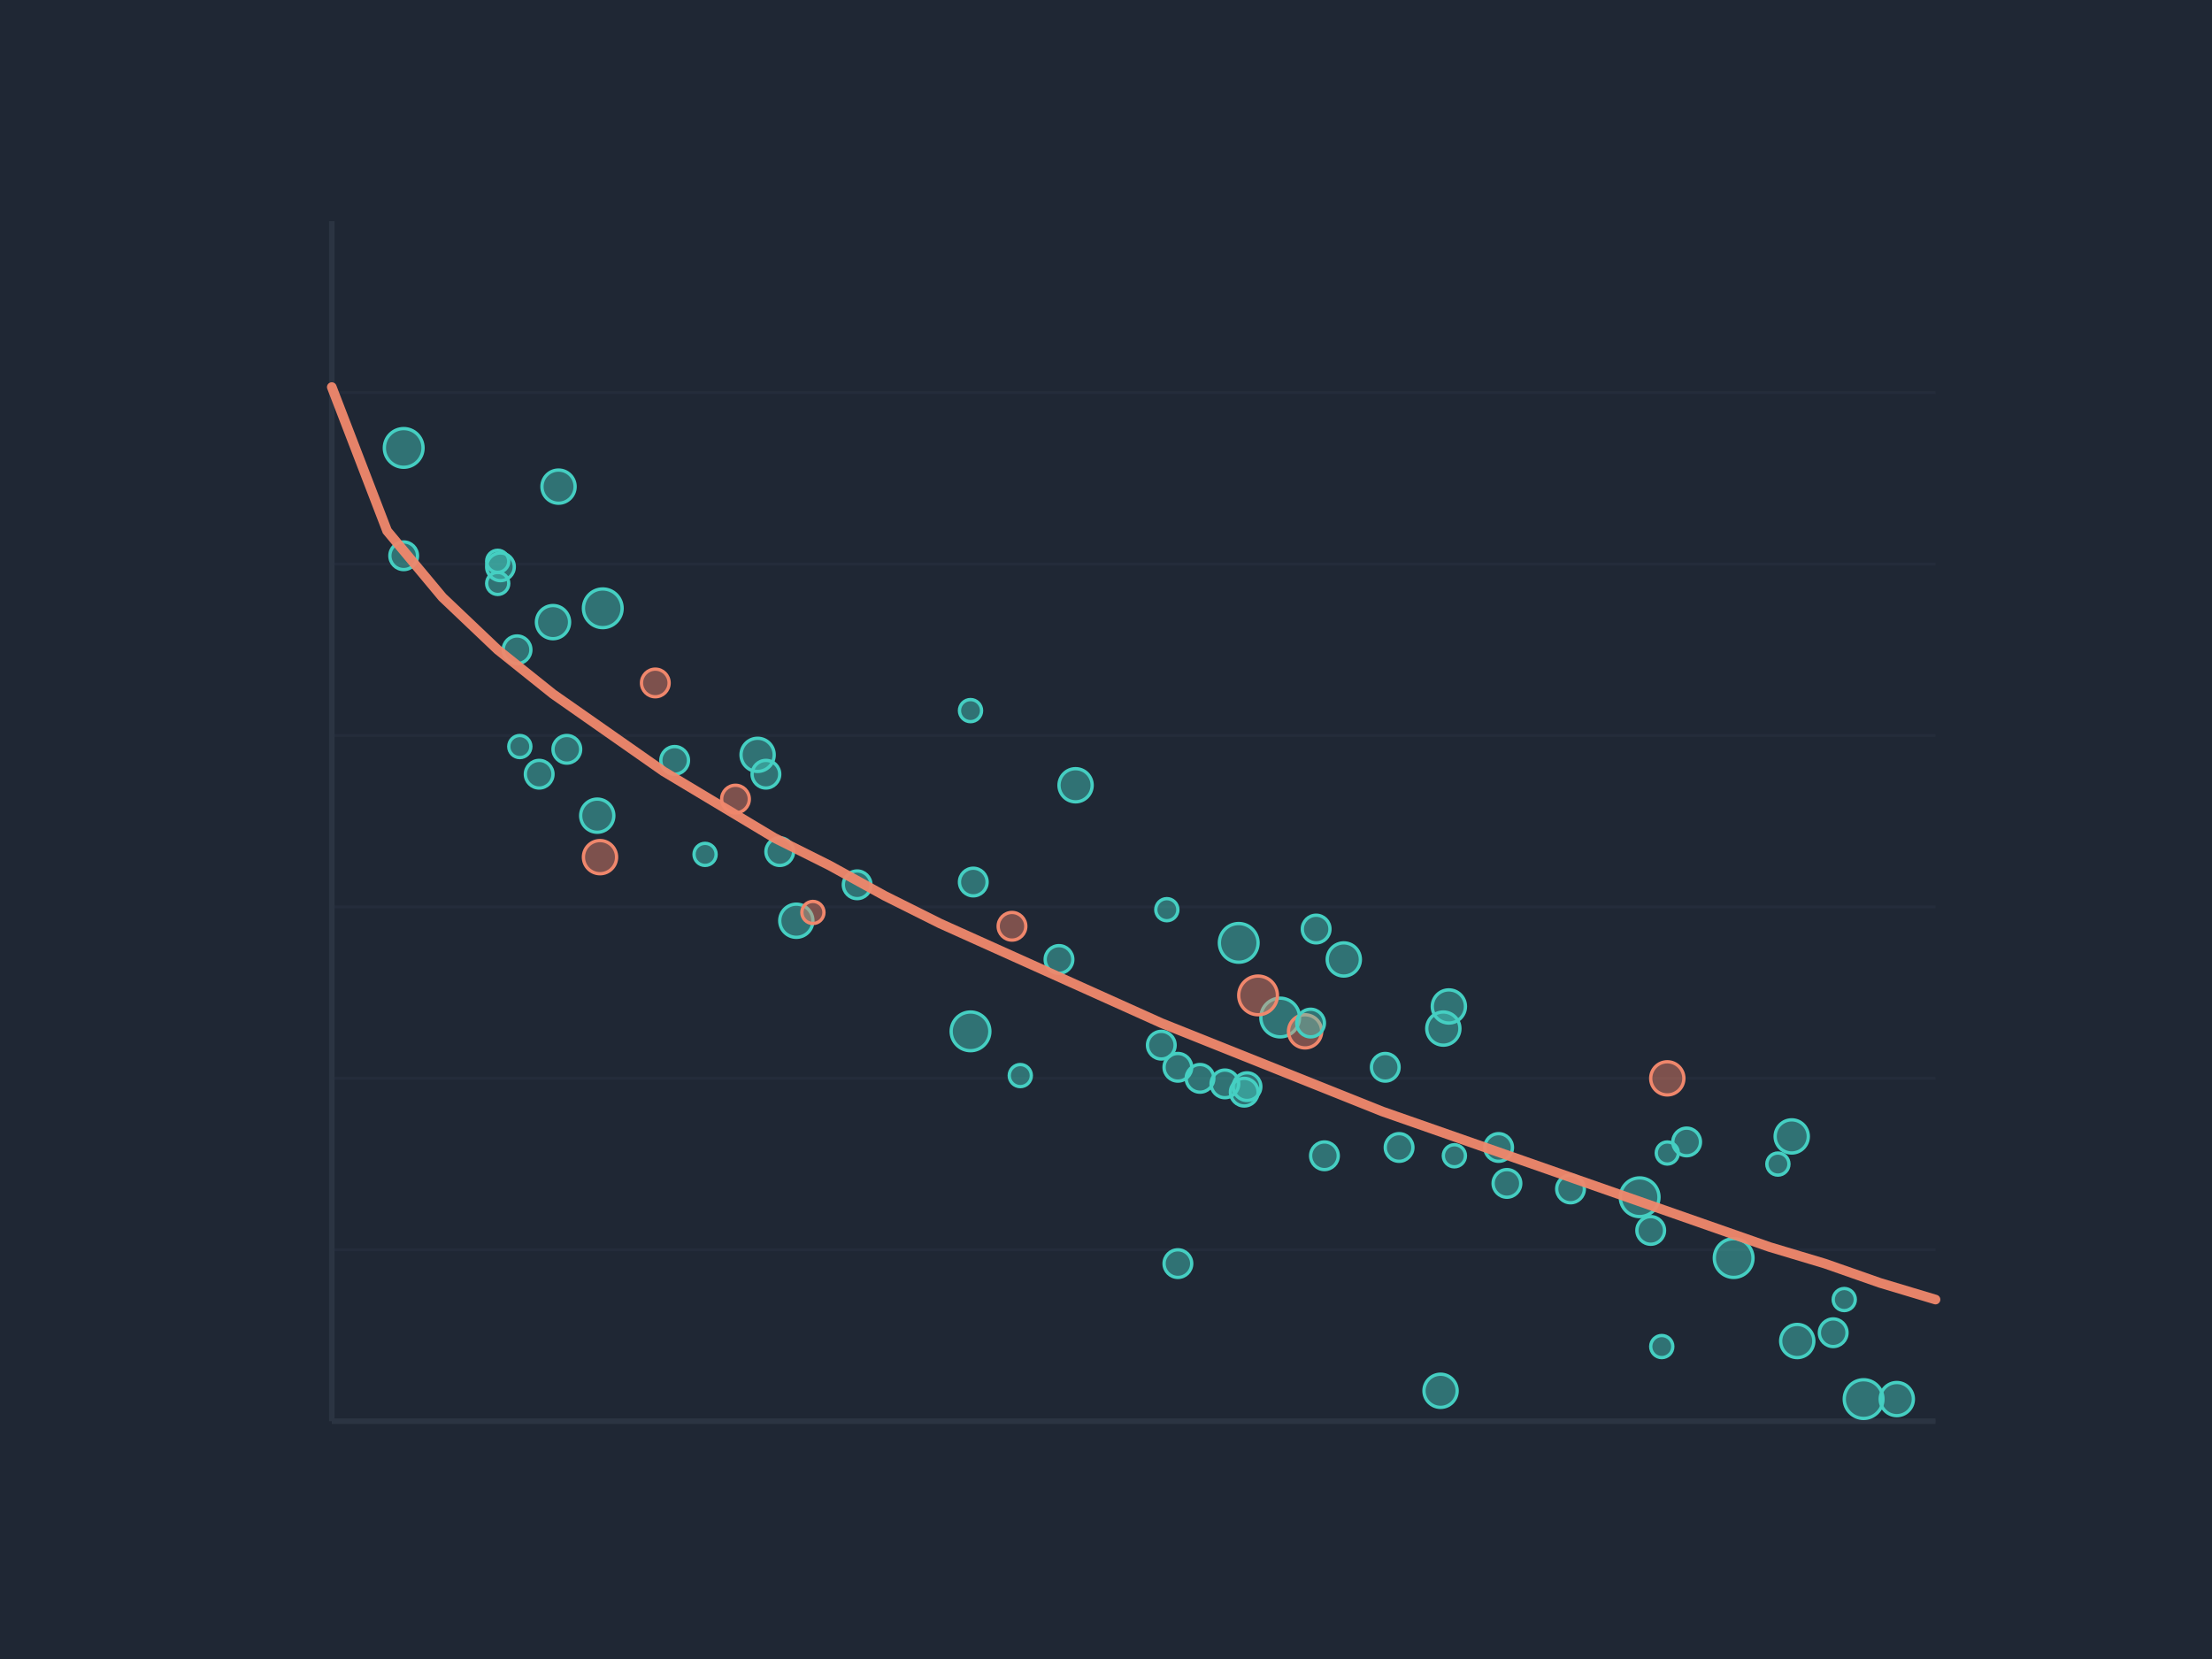
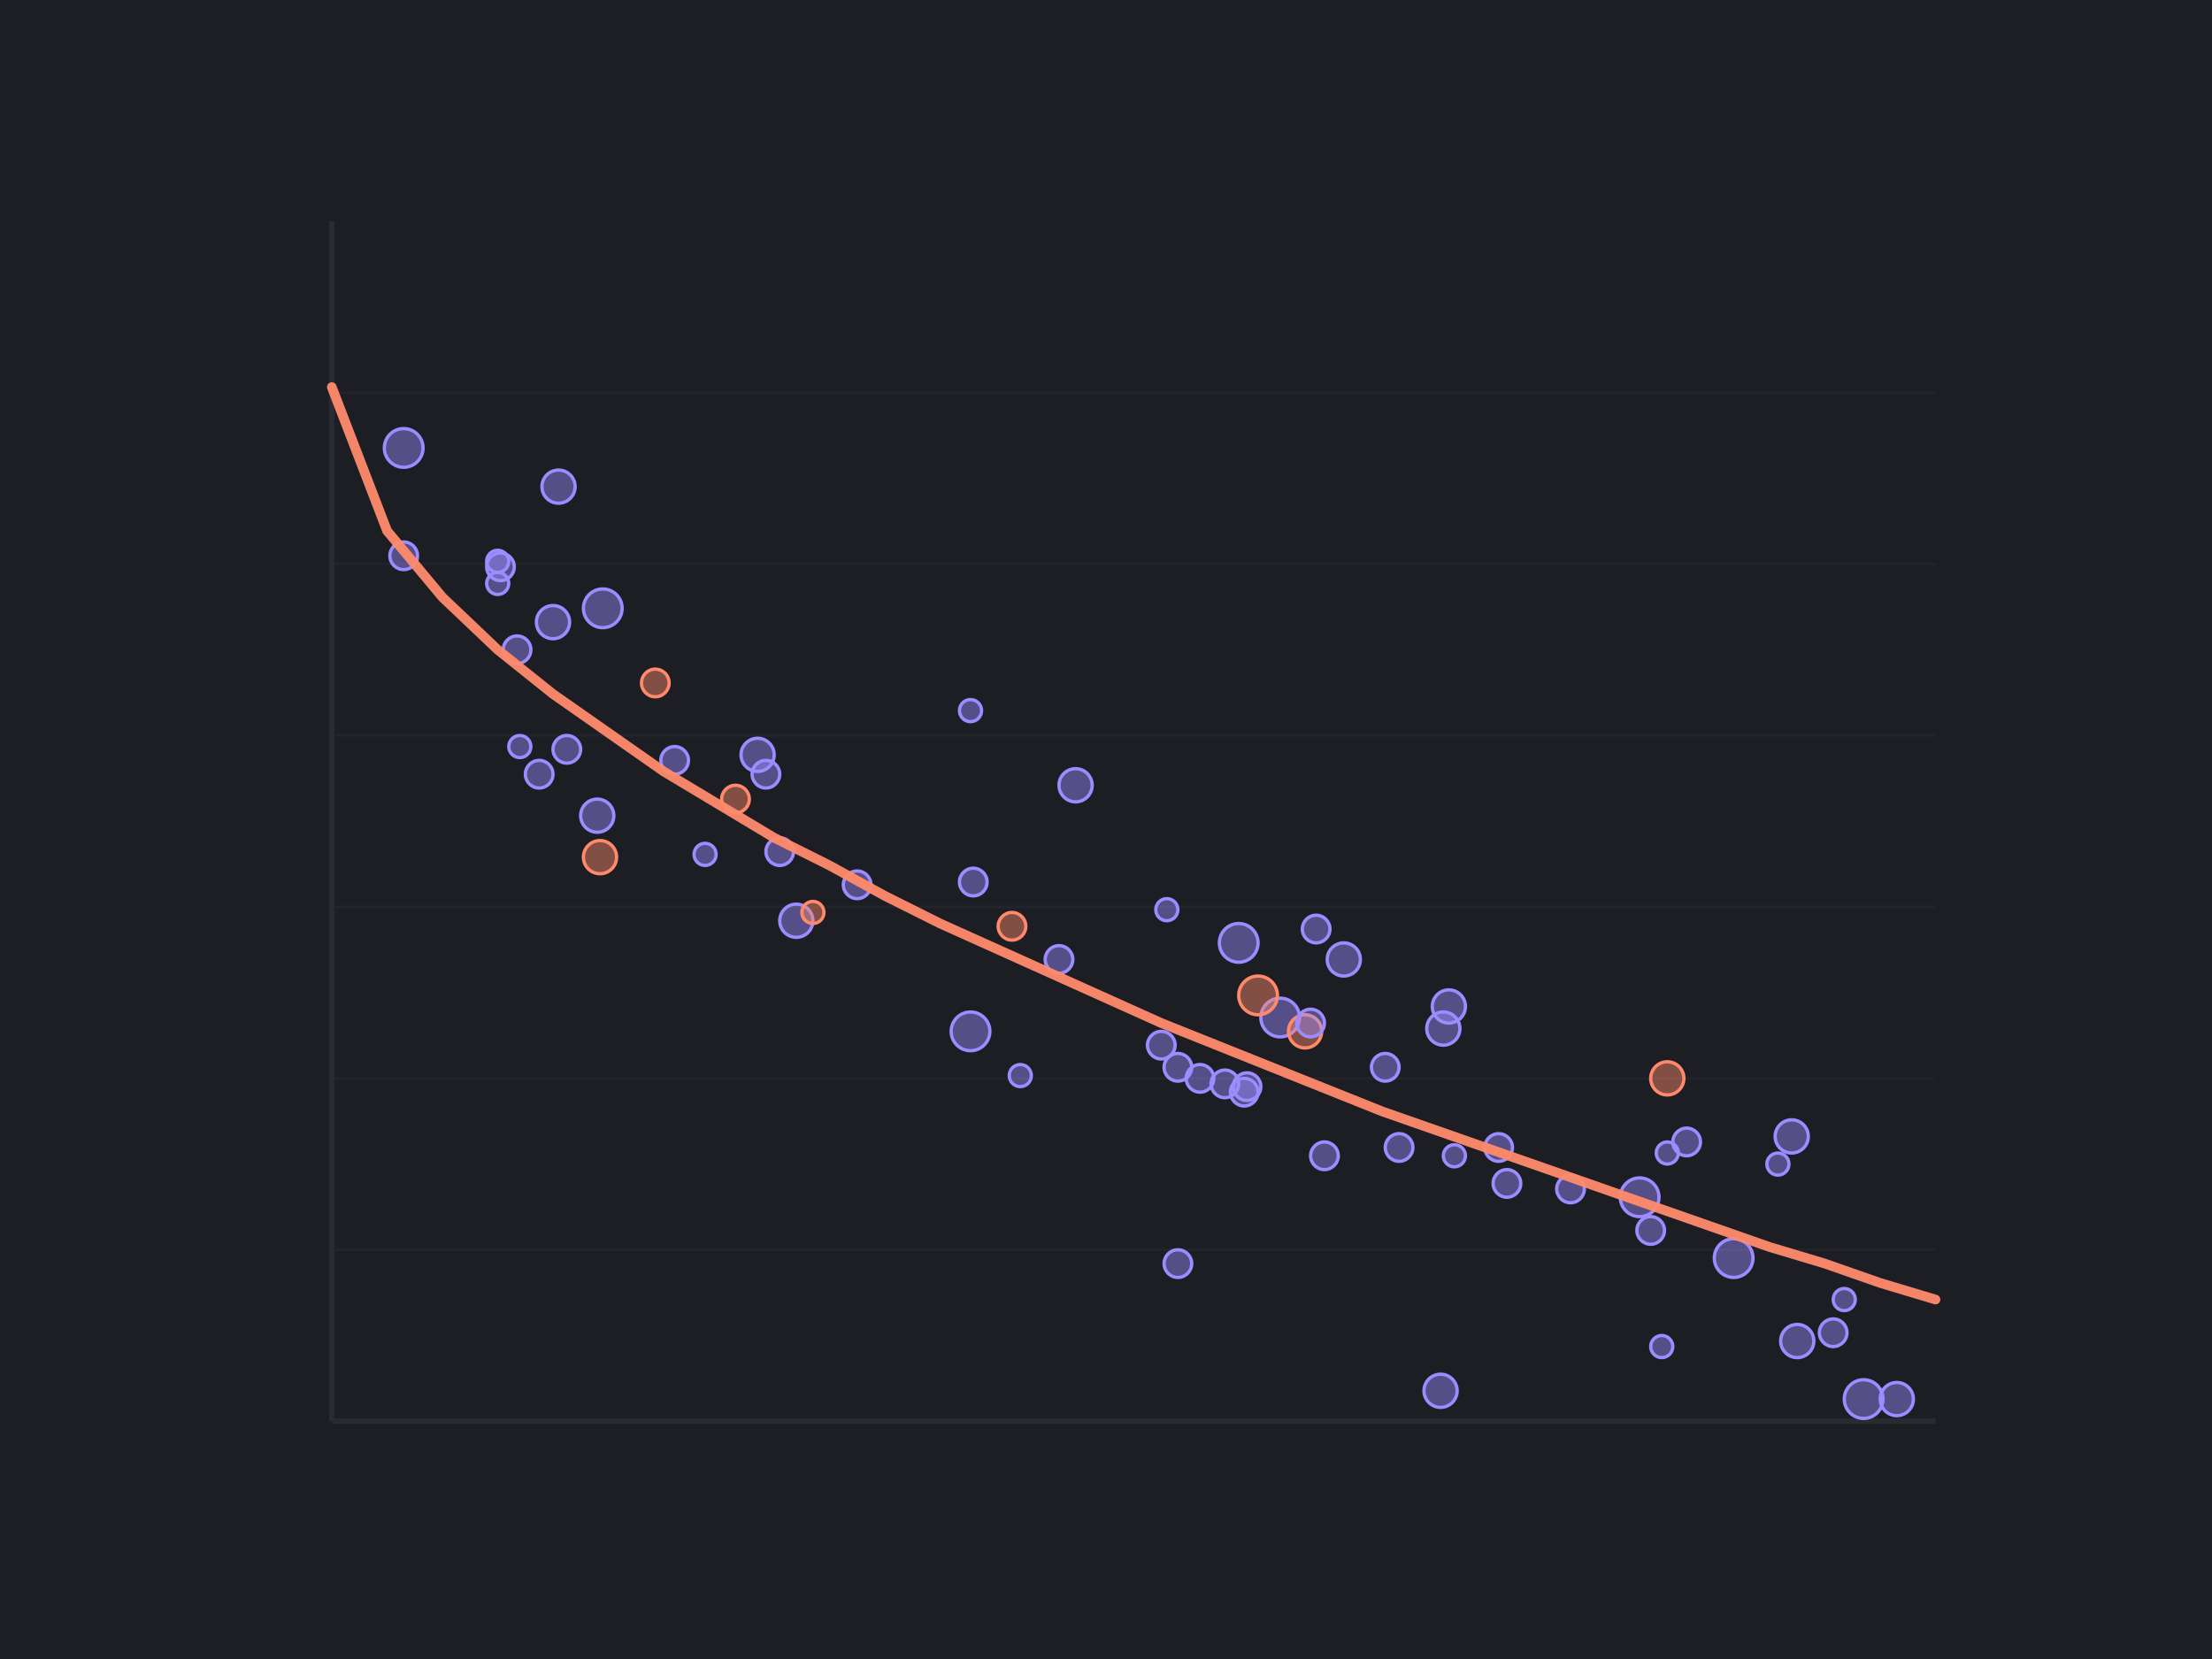
<svg xmlns="http://www.w3.org/2000/svg" viewBox="0 0 800 600" width="800" height="600">
-   <rect width="800" height="600" fill="#1F2734" />
-   <line x1="120" y1="142" x2="700" y2="142" stroke="#2B3442" stroke-width="1" opacity=".45" />
-   <line x1="120" y1="204" x2="700" y2="204" stroke="#2B3442" stroke-width="1" opacity=".45" />
-   <line x1="120" y1="266" x2="700" y2="266" stroke="#2B3442" stroke-width="1" opacity=".45" />
-   <line x1="120" y1="328" x2="700" y2="328" stroke="#2B3442" stroke-width="1" opacity=".45" />
-   <line x1="120" y1="390" x2="700" y2="390" stroke="#2B3442" stroke-width="1" opacity=".45" />
-   <line x1="120" y1="452" x2="700" y2="452" stroke="#2B3442" stroke-width="1" opacity=".45" />
-   <line x1="120" y1="514" x2="700" y2="514" stroke="#2B3442" stroke-width="1" opacity=".45" />
-   <line x1="120" y1="80" x2="120" y2="514" stroke="#2B3442" stroke-width="2" />
-   <line x1="120" y1="514" x2="700" y2="514" stroke="#2B3442" stroke-width="2" />
-   <circle cx="389" cy="284" r="6" fill="#45CFC2" fill-opacity=".45" stroke="#45CFC2" stroke-width="1.2" />
-   <circle cx="610" cy="413" r="5" fill="#45CFC2" fill-opacity=".45" stroke="#45CFC2" stroke-width="1.2" />
-   <circle cx="422" cy="329" r="4" fill="#45CFC2" fill-opacity=".45" stroke="#45CFC2" stroke-width="1.2" />
-   <circle cx="218" cy="220" r="7" fill="#45CFC2" fill-opacity=".45" stroke="#45CFC2" stroke-width="1.2" />
-   <circle cx="521" cy="503" r="6" fill="#45CFC2" fill-opacity=".45" stroke="#45CFC2" stroke-width="1.2" />
-   <circle cx="479" cy="418" r="5" fill="#45CFC2" fill-opacity=".45" stroke="#45CFC2" stroke-width="1.2" />
-   <circle cx="597" cy="445" r="5" fill="#45CFC2" fill-opacity=".45" stroke="#45CFC2" stroke-width="1.2" />
-   <circle cx="568" cy="430" r="5" fill="#45CFC2" fill-opacity=".45" stroke="#45CFC2" stroke-width="1.2" />
-   <circle cx="603" cy="390" r="6" fill="#F0876C" fill-opacity=".45" stroke="#F0876C" stroke-width="1.2" />
-   <circle cx="187" cy="235" r="5" fill="#45CFC2" fill-opacity=".45" stroke="#45CFC2" stroke-width="1.2" />
-   <circle cx="443" cy="392" r="5" fill="#45CFC2" fill-opacity=".45" stroke="#45CFC2" stroke-width="1.2" />
-   <circle cx="266" cy="289" r="5" fill="#F0876C" fill-opacity=".45" stroke="#F0876C" stroke-width="1.2" />
-   <circle cx="450" cy="395" r="5" fill="#45CFC2" fill-opacity=".45" stroke="#45CFC2" stroke-width="1.2" />
-   <circle cx="667" cy="470" r="4" fill="#45CFC2" fill-opacity=".45" stroke="#45CFC2" stroke-width="1.2" />
-   <circle cx="650" cy="485" r="6" fill="#45CFC2" fill-opacity=".45" stroke="#45CFC2" stroke-width="1.2" />
-   <circle cx="451" cy="393" r="5" fill="#45CFC2" fill-opacity=".45" stroke="#45CFC2" stroke-width="1.2" />
-   <circle cx="288" cy="333" r="6" fill="#45CFC2" fill-opacity=".45" stroke="#45CFC2" stroke-width="1.2" />
-   <circle cx="205" cy="271" r="5" fill="#45CFC2" fill-opacity=".45" stroke="#45CFC2" stroke-width="1.2" />
-   <circle cx="146" cy="162" r="7" fill="#45CFC2" fill-opacity=".45" stroke="#45CFC2" stroke-width="1.2" />
-   <circle cx="420" cy="378" r="5" fill="#45CFC2" fill-opacity=".45" stroke="#45CFC2" stroke-width="1.2" />
-   <circle cx="351" cy="257" r="4" fill="#45CFC2" fill-opacity=".45" stroke="#45CFC2" stroke-width="1.2" />
-   <circle cx="674" cy="506" r="7" fill="#45CFC2" fill-opacity=".45" stroke="#45CFC2" stroke-width="1.2" />
-   <circle cx="627" cy="455" r="7" fill="#45CFC2" fill-opacity=".45" stroke="#45CFC2" stroke-width="1.2" />
-   <circle cx="195" cy="280" r="5" fill="#45CFC2" fill-opacity=".45" stroke="#45CFC2" stroke-width="1.2" />
-   <circle cx="282" cy="308" r="5" fill="#45CFC2" fill-opacity=".45" stroke="#45CFC2" stroke-width="1.2" />
-   <circle cx="181" cy="205" r="5" fill="#45CFC2" fill-opacity=".45" stroke="#45CFC2" stroke-width="1.2" />
-   <circle cx="274" cy="273" r="6" fill="#45CFC2" fill-opacity=".45" stroke="#45CFC2" stroke-width="1.2" />
-   <circle cx="463" cy="368" r="7" fill="#45CFC2" fill-opacity=".45" stroke="#45CFC2" stroke-width="1.2" />
-   <circle cx="352" cy="319" r="5" fill="#45CFC2" fill-opacity=".45" stroke="#45CFC2" stroke-width="1.2" />
-   <circle cx="277" cy="280" r="5" fill="#45CFC2" fill-opacity=".45" stroke="#45CFC2" stroke-width="1.2" />
-   <circle cx="486" cy="347" r="6" fill="#45CFC2" fill-opacity=".45" stroke="#45CFC2" stroke-width="1.2" />
-   <circle cx="472" cy="373" r="6" fill="#F0876C" fill-opacity=".45" stroke="#F0876C" stroke-width="1.2" />
-   <circle cx="200" cy="225" r="6" fill="#45CFC2" fill-opacity=".45" stroke="#45CFC2" stroke-width="1.2" />
-   <circle cx="593" cy="433" r="7" fill="#45CFC2" fill-opacity=".45" stroke="#45CFC2" stroke-width="1.2" />
-   <circle cx="426" cy="457" r="5" fill="#45CFC2" fill-opacity=".45" stroke="#45CFC2" stroke-width="1.2" />
-   <circle cx="448" cy="341" r="7" fill="#45CFC2" fill-opacity=".45" stroke="#45CFC2" stroke-width="1.2" />
-   <circle cx="294" cy="330" r="4" fill="#F0876C" fill-opacity=".45" stroke="#F0876C" stroke-width="1.2" />
-   <circle cx="366" cy="335" r="5" fill="#F0876C" fill-opacity=".45" stroke="#F0876C" stroke-width="1.2" />
-   <circle cx="237" cy="247" r="5" fill="#F0876C" fill-opacity=".45" stroke="#F0876C" stroke-width="1.2" />
-   <circle cx="216" cy="295" r="6" fill="#45CFC2" fill-opacity=".45" stroke="#45CFC2" stroke-width="1.2" />
-   <circle cx="501" cy="386" r="5" fill="#45CFC2" fill-opacity=".45" stroke="#45CFC2" stroke-width="1.2" />
-   <circle cx="648" cy="411" r="6" fill="#45CFC2" fill-opacity=".45" stroke="#45CFC2" stroke-width="1.2" />
-   <circle cx="526" cy="418" r="4" fill="#45CFC2" fill-opacity=".45" stroke="#45CFC2" stroke-width="1.2" />
-   <circle cx="542" cy="415" r="5" fill="#45CFC2" fill-opacity=".45" stroke="#45CFC2" stroke-width="1.2" />
-   <circle cx="180" cy="203" r="4" fill="#45CFC2" fill-opacity=".45" stroke="#45CFC2" stroke-width="1.2" />
-   <circle cx="545" cy="428" r="5" fill="#45CFC2" fill-opacity=".45" stroke="#45CFC2" stroke-width="1.2" />
-   <circle cx="643" cy="421" r="4" fill="#45CFC2" fill-opacity=".45" stroke="#45CFC2" stroke-width="1.2" />
-   <circle cx="369" cy="389" r="4" fill="#45CFC2" fill-opacity=".45" stroke="#45CFC2" stroke-width="1.2" />
-   <circle cx="455" cy="360" r="7" fill="#F0876C" fill-opacity=".45" stroke="#F0876C" stroke-width="1.2" />
-   <circle cx="180" cy="211" r="4" fill="#45CFC2" fill-opacity=".45" stroke="#45CFC2" stroke-width="1.2" />
-   <circle cx="686" cy="506" r="6" fill="#45CFC2" fill-opacity=".45" stroke="#45CFC2" stroke-width="1.2" />
-   <circle cx="522" cy="372" r="6" fill="#45CFC2" fill-opacity=".45" stroke="#45CFC2" stroke-width="1.2" />
-   <circle cx="601" cy="487" r="4" fill="#45CFC2" fill-opacity=".45" stroke="#45CFC2" stroke-width="1.2" />
-   <circle cx="188" cy="270" r="4" fill="#45CFC2" fill-opacity=".45" stroke="#45CFC2" stroke-width="1.2" />
-   <circle cx="524" cy="364" r="6" fill="#45CFC2" fill-opacity=".45" stroke="#45CFC2" stroke-width="1.2" />
-   <circle cx="146" cy="201" r="5" fill="#45CFC2" fill-opacity=".45" stroke="#45CFC2" stroke-width="1.2" />
-   <circle cx="476" cy="336" r="5" fill="#45CFC2" fill-opacity=".45" stroke="#45CFC2" stroke-width="1.2" />
-   <circle cx="383" cy="347" r="5" fill="#45CFC2" fill-opacity=".45" stroke="#45CFC2" stroke-width="1.2" />
-   <circle cx="506" cy="415" r="5" fill="#45CFC2" fill-opacity=".45" stroke="#45CFC2" stroke-width="1.2" />
-   <circle cx="351" cy="373" r="7" fill="#45CFC2" fill-opacity=".45" stroke="#45CFC2" stroke-width="1.2" />
-   <circle cx="255" cy="309" r="4" fill="#45CFC2" fill-opacity=".45" stroke="#45CFC2" stroke-width="1.2" />
-   <circle cx="663" cy="482" r="5" fill="#45CFC2" fill-opacity=".45" stroke="#45CFC2" stroke-width="1.2" />
-   <circle cx="202" cy="176" r="6" fill="#45CFC2" fill-opacity=".45" stroke="#45CFC2" stroke-width="1.2" />
-   <circle cx="426" cy="386" r="5" fill="#45CFC2" fill-opacity=".45" stroke="#45CFC2" stroke-width="1.2" />
-   <circle cx="603" cy="417" r="4" fill="#45CFC2" fill-opacity=".45" stroke="#45CFC2" stroke-width="1.2" />
-   <circle cx="474" cy="370" r="5" fill="#45CFC2" fill-opacity=".45" stroke="#45CFC2" stroke-width="1.2" />
-   <circle cx="310" cy="320" r="5" fill="#45CFC2" fill-opacity=".45" stroke="#45CFC2" stroke-width="1.2" />
-   <circle cx="244" cy="275" r="5" fill="#45CFC2" fill-opacity=".45" stroke="#45CFC2" stroke-width="1.2" />
-   <circle cx="217" cy="310" r="6" fill="#F0876C" fill-opacity=".45" stroke="#F0876C" stroke-width="1.2" />
-   <circle cx="434" cy="390" r="5" fill="#45CFC2" fill-opacity=".45" stroke="#45CFC2" stroke-width="1.2" />
-   <polyline points="120,140 140,192 160,216 180,235 200,251 220,265 240,279 260,291 280,303 300,313 320,324 340,334 360,343 380,352 400,361 420,370 440,378 460,386 480,394 500,402 520,409 540,416 560,423 580,430 600,437 620,444 640,451 660,457 680,464 700,470" fill="none" stroke="#F0876C" stroke-width="3.5" stroke-linecap="round" opacity=".95" />
+   <rect width="800" height="600" fill="#1D1D24" />
+   <line x1="120" y1="142" x2="700" y2="142" stroke="#2A2A33" stroke-width="1" opacity=".45" />
+   <line x1="120" y1="204" x2="700" y2="204" stroke="#2A2A33" stroke-width="1" opacity=".45" />
+   <line x1="120" y1="266" x2="700" y2="266" stroke="#2A2A33" stroke-width="1" opacity=".45" />
+   <line x1="120" y1="328" x2="700" y2="328" stroke="#2A2A33" stroke-width="1" opacity=".45" />
+   <line x1="120" y1="390" x2="700" y2="390" stroke="#2A2A33" stroke-width="1" opacity=".45" />
+   <line x1="120" y1="452" x2="700" y2="452" stroke="#2A2A33" stroke-width="1" opacity=".45" />
+   <line x1="120" y1="514" x2="700" y2="514" stroke="#2A2A33" stroke-width="1" opacity=".45" />
+   <line x1="120" y1="80" x2="120" y2="514" stroke="#2A2A33" stroke-width="2" />
+   <line x1="120" y1="514" x2="700" y2="514" stroke="#2A2A33" stroke-width="2" />
+   <circle cx="389" cy="284" r="6" fill="#9D8CFF" fill-opacity=".45" stroke="#9D8CFF" stroke-width="1.2" />
+   <circle cx="610" cy="413" r="5" fill="#9D8CFF" fill-opacity=".45" stroke="#9D8CFF" stroke-width="1.2" />
+   <circle cx="422" cy="329" r="4" fill="#9D8CFF" fill-opacity=".45" stroke="#9D8CFF" stroke-width="1.2" />
+   <circle cx="218" cy="220" r="7" fill="#9D8CFF" fill-opacity=".45" stroke="#9D8CFF" stroke-width="1.2" />
+   <circle cx="521" cy="503" r="6" fill="#9D8CFF" fill-opacity=".45" stroke="#9D8CFF" stroke-width="1.2" />
+   <circle cx="479" cy="418" r="5" fill="#9D8CFF" fill-opacity=".45" stroke="#9D8CFF" stroke-width="1.2" />
+   <circle cx="597" cy="445" r="5" fill="#9D8CFF" fill-opacity=".45" stroke="#9D8CFF" stroke-width="1.2" />
+   <circle cx="568" cy="430" r="5" fill="#9D8CFF" fill-opacity=".45" stroke="#9D8CFF" stroke-width="1.2" />
+   <circle cx="603" cy="390" r="6" fill="#FF8A6B" fill-opacity=".45" stroke="#FF8A6B" stroke-width="1.2" />
+   <circle cx="187" cy="235" r="5" fill="#9D8CFF" fill-opacity=".45" stroke="#9D8CFF" stroke-width="1.2" />
+   <circle cx="443" cy="392" r="5" fill="#9D8CFF" fill-opacity=".45" stroke="#9D8CFF" stroke-width="1.2" />
+   <circle cx="266" cy="289" r="5" fill="#FF8A6B" fill-opacity=".45" stroke="#FF8A6B" stroke-width="1.2" />
+   <circle cx="450" cy="395" r="5" fill="#9D8CFF" fill-opacity=".45" stroke="#9D8CFF" stroke-width="1.2" />
+   <circle cx="667" cy="470" r="4" fill="#9D8CFF" fill-opacity=".45" stroke="#9D8CFF" stroke-width="1.2" />
+   <circle cx="650" cy="485" r="6" fill="#9D8CFF" fill-opacity=".45" stroke="#9D8CFF" stroke-width="1.2" />
+   <circle cx="451" cy="393" r="5" fill="#9D8CFF" fill-opacity=".45" stroke="#9D8CFF" stroke-width="1.2" />
+   <circle cx="288" cy="333" r="6" fill="#9D8CFF" fill-opacity=".45" stroke="#9D8CFF" stroke-width="1.2" />
+   <circle cx="205" cy="271" r="5" fill="#9D8CFF" fill-opacity=".45" stroke="#9D8CFF" stroke-width="1.2" />
+   <circle cx="146" cy="162" r="7" fill="#9D8CFF" fill-opacity=".45" stroke="#9D8CFF" stroke-width="1.2" />
+   <circle cx="420" cy="378" r="5" fill="#9D8CFF" fill-opacity=".45" stroke="#9D8CFF" stroke-width="1.2" />
+   <circle cx="351" cy="257" r="4" fill="#9D8CFF" fill-opacity=".45" stroke="#9D8CFF" stroke-width="1.2" />
+   <circle cx="674" cy="506" r="7" fill="#9D8CFF" fill-opacity=".45" stroke="#9D8CFF" stroke-width="1.2" />
+   <circle cx="627" cy="455" r="7" fill="#9D8CFF" fill-opacity=".45" stroke="#9D8CFF" stroke-width="1.2" />
+   <circle cx="195" cy="280" r="5" fill="#9D8CFF" fill-opacity=".45" stroke="#9D8CFF" stroke-width="1.2" />
+   <circle cx="282" cy="308" r="5" fill="#9D8CFF" fill-opacity=".45" stroke="#9D8CFF" stroke-width="1.2" />
+   <circle cx="181" cy="205" r="5" fill="#9D8CFF" fill-opacity=".45" stroke="#9D8CFF" stroke-width="1.2" />
+   <circle cx="274" cy="273" r="6" fill="#9D8CFF" fill-opacity=".45" stroke="#9D8CFF" stroke-width="1.2" />
+   <circle cx="463" cy="368" r="7" fill="#9D8CFF" fill-opacity=".45" stroke="#9D8CFF" stroke-width="1.2" />
+   <circle cx="352" cy="319" r="5" fill="#9D8CFF" fill-opacity=".45" stroke="#9D8CFF" stroke-width="1.2" />
+   <circle cx="277" cy="280" r="5" fill="#9D8CFF" fill-opacity=".45" stroke="#9D8CFF" stroke-width="1.2" />
+   <circle cx="486" cy="347" r="6" fill="#9D8CFF" fill-opacity=".45" stroke="#9D8CFF" stroke-width="1.2" />
+   <circle cx="472" cy="373" r="6" fill="#FF8A6B" fill-opacity=".45" stroke="#FF8A6B" stroke-width="1.2" />
+   <circle cx="200" cy="225" r="6" fill="#9D8CFF" fill-opacity=".45" stroke="#9D8CFF" stroke-width="1.2" />
+   <circle cx="593" cy="433" r="7" fill="#9D8CFF" fill-opacity=".45" stroke="#9D8CFF" stroke-width="1.2" />
+   <circle cx="426" cy="457" r="5" fill="#9D8CFF" fill-opacity=".45" stroke="#9D8CFF" stroke-width="1.2" />
+   <circle cx="448" cy="341" r="7" fill="#9D8CFF" fill-opacity=".45" stroke="#9D8CFF" stroke-width="1.2" />
+   <circle cx="294" cy="330" r="4" fill="#FF8A6B" fill-opacity=".45" stroke="#FF8A6B" stroke-width="1.2" />
+   <circle cx="366" cy="335" r="5" fill="#FF8A6B" fill-opacity=".45" stroke="#FF8A6B" stroke-width="1.2" />
+   <circle cx="237" cy="247" r="5" fill="#FF8A6B" fill-opacity=".45" stroke="#FF8A6B" stroke-width="1.2" />
+   <circle cx="216" cy="295" r="6" fill="#9D8CFF" fill-opacity=".45" stroke="#9D8CFF" stroke-width="1.2" />
+   <circle cx="501" cy="386" r="5" fill="#9D8CFF" fill-opacity=".45" stroke="#9D8CFF" stroke-width="1.2" />
+   <circle cx="648" cy="411" r="6" fill="#9D8CFF" fill-opacity=".45" stroke="#9D8CFF" stroke-width="1.2" />
+   <circle cx="526" cy="418" r="4" fill="#9D8CFF" fill-opacity=".45" stroke="#9D8CFF" stroke-width="1.2" />
+   <circle cx="542" cy="415" r="5" fill="#9D8CFF" fill-opacity=".45" stroke="#9D8CFF" stroke-width="1.2" />
+   <circle cx="180" cy="203" r="4" fill="#9D8CFF" fill-opacity=".45" stroke="#9D8CFF" stroke-width="1.2" />
+   <circle cx="545" cy="428" r="5" fill="#9D8CFF" fill-opacity=".45" stroke="#9D8CFF" stroke-width="1.2" />
+   <circle cx="643" cy="421" r="4" fill="#9D8CFF" fill-opacity=".45" stroke="#9D8CFF" stroke-width="1.2" />
+   <circle cx="369" cy="389" r="4" fill="#9D8CFF" fill-opacity=".45" stroke="#9D8CFF" stroke-width="1.2" />
+   <circle cx="455" cy="360" r="7" fill="#FF8A6B" fill-opacity=".45" stroke="#FF8A6B" stroke-width="1.2" />
+   <circle cx="180" cy="211" r="4" fill="#9D8CFF" fill-opacity=".45" stroke="#9D8CFF" stroke-width="1.2" />
+   <circle cx="686" cy="506" r="6" fill="#9D8CFF" fill-opacity=".45" stroke="#9D8CFF" stroke-width="1.2" />
+   <circle cx="522" cy="372" r="6" fill="#9D8CFF" fill-opacity=".45" stroke="#9D8CFF" stroke-width="1.2" />
+   <circle cx="601" cy="487" r="4" fill="#9D8CFF" fill-opacity=".45" stroke="#9D8CFF" stroke-width="1.2" />
+   <circle cx="188" cy="270" r="4" fill="#9D8CFF" fill-opacity=".45" stroke="#9D8CFF" stroke-width="1.2" />
+   <circle cx="524" cy="364" r="6" fill="#9D8CFF" fill-opacity=".45" stroke="#9D8CFF" stroke-width="1.2" />
+   <circle cx="146" cy="201" r="5" fill="#9D8CFF" fill-opacity=".45" stroke="#9D8CFF" stroke-width="1.2" />
+   <circle cx="476" cy="336" r="5" fill="#9D8CFF" fill-opacity=".45" stroke="#9D8CFF" stroke-width="1.2" />
+   <circle cx="383" cy="347" r="5" fill="#9D8CFF" fill-opacity=".45" stroke="#9D8CFF" stroke-width="1.2" />
+   <circle cx="506" cy="415" r="5" fill="#9D8CFF" fill-opacity=".45" stroke="#9D8CFF" stroke-width="1.2" />
+   <circle cx="351" cy="373" r="7" fill="#9D8CFF" fill-opacity=".45" stroke="#9D8CFF" stroke-width="1.2" />
+   <circle cx="255" cy="309" r="4" fill="#9D8CFF" fill-opacity=".45" stroke="#9D8CFF" stroke-width="1.2" />
+   <circle cx="663" cy="482" r="5" fill="#9D8CFF" fill-opacity=".45" stroke="#9D8CFF" stroke-width="1.2" />
+   <circle cx="202" cy="176" r="6" fill="#9D8CFF" fill-opacity=".45" stroke="#9D8CFF" stroke-width="1.2" />
+   <circle cx="426" cy="386" r="5" fill="#9D8CFF" fill-opacity=".45" stroke="#9D8CFF" stroke-width="1.2" />
+   <circle cx="603" cy="417" r="4" fill="#9D8CFF" fill-opacity=".45" stroke="#9D8CFF" stroke-width="1.2" />
+   <circle cx="474" cy="370" r="5" fill="#9D8CFF" fill-opacity=".45" stroke="#9D8CFF" stroke-width="1.2" />
+   <circle cx="310" cy="320" r="5" fill="#9D8CFF" fill-opacity=".45" stroke="#9D8CFF" stroke-width="1.2" />
+   <circle cx="244" cy="275" r="5" fill="#9D8CFF" fill-opacity=".45" stroke="#9D8CFF" stroke-width="1.2" />
+   <circle cx="217" cy="310" r="6" fill="#FF8A6B" fill-opacity=".45" stroke="#FF8A6B" stroke-width="1.2" />
+   <circle cx="434" cy="390" r="5" fill="#9D8CFF" fill-opacity=".45" stroke="#9D8CFF" stroke-width="1.2" />
+   <polyline points="120,140 140,192 160,216 180,235 200,251 220,265 240,279 260,291 280,303 300,313 320,324 340,334 360,343 380,352 400,361 420,370 440,378 460,386 480,394 500,402 520,409 540,416 560,423 580,430 600,437 620,444 640,451 660,457 680,464 700,470" fill="none" stroke="#FF8A6B" stroke-width="3.5" stroke-linecap="round" opacity=".95" />
</svg>
